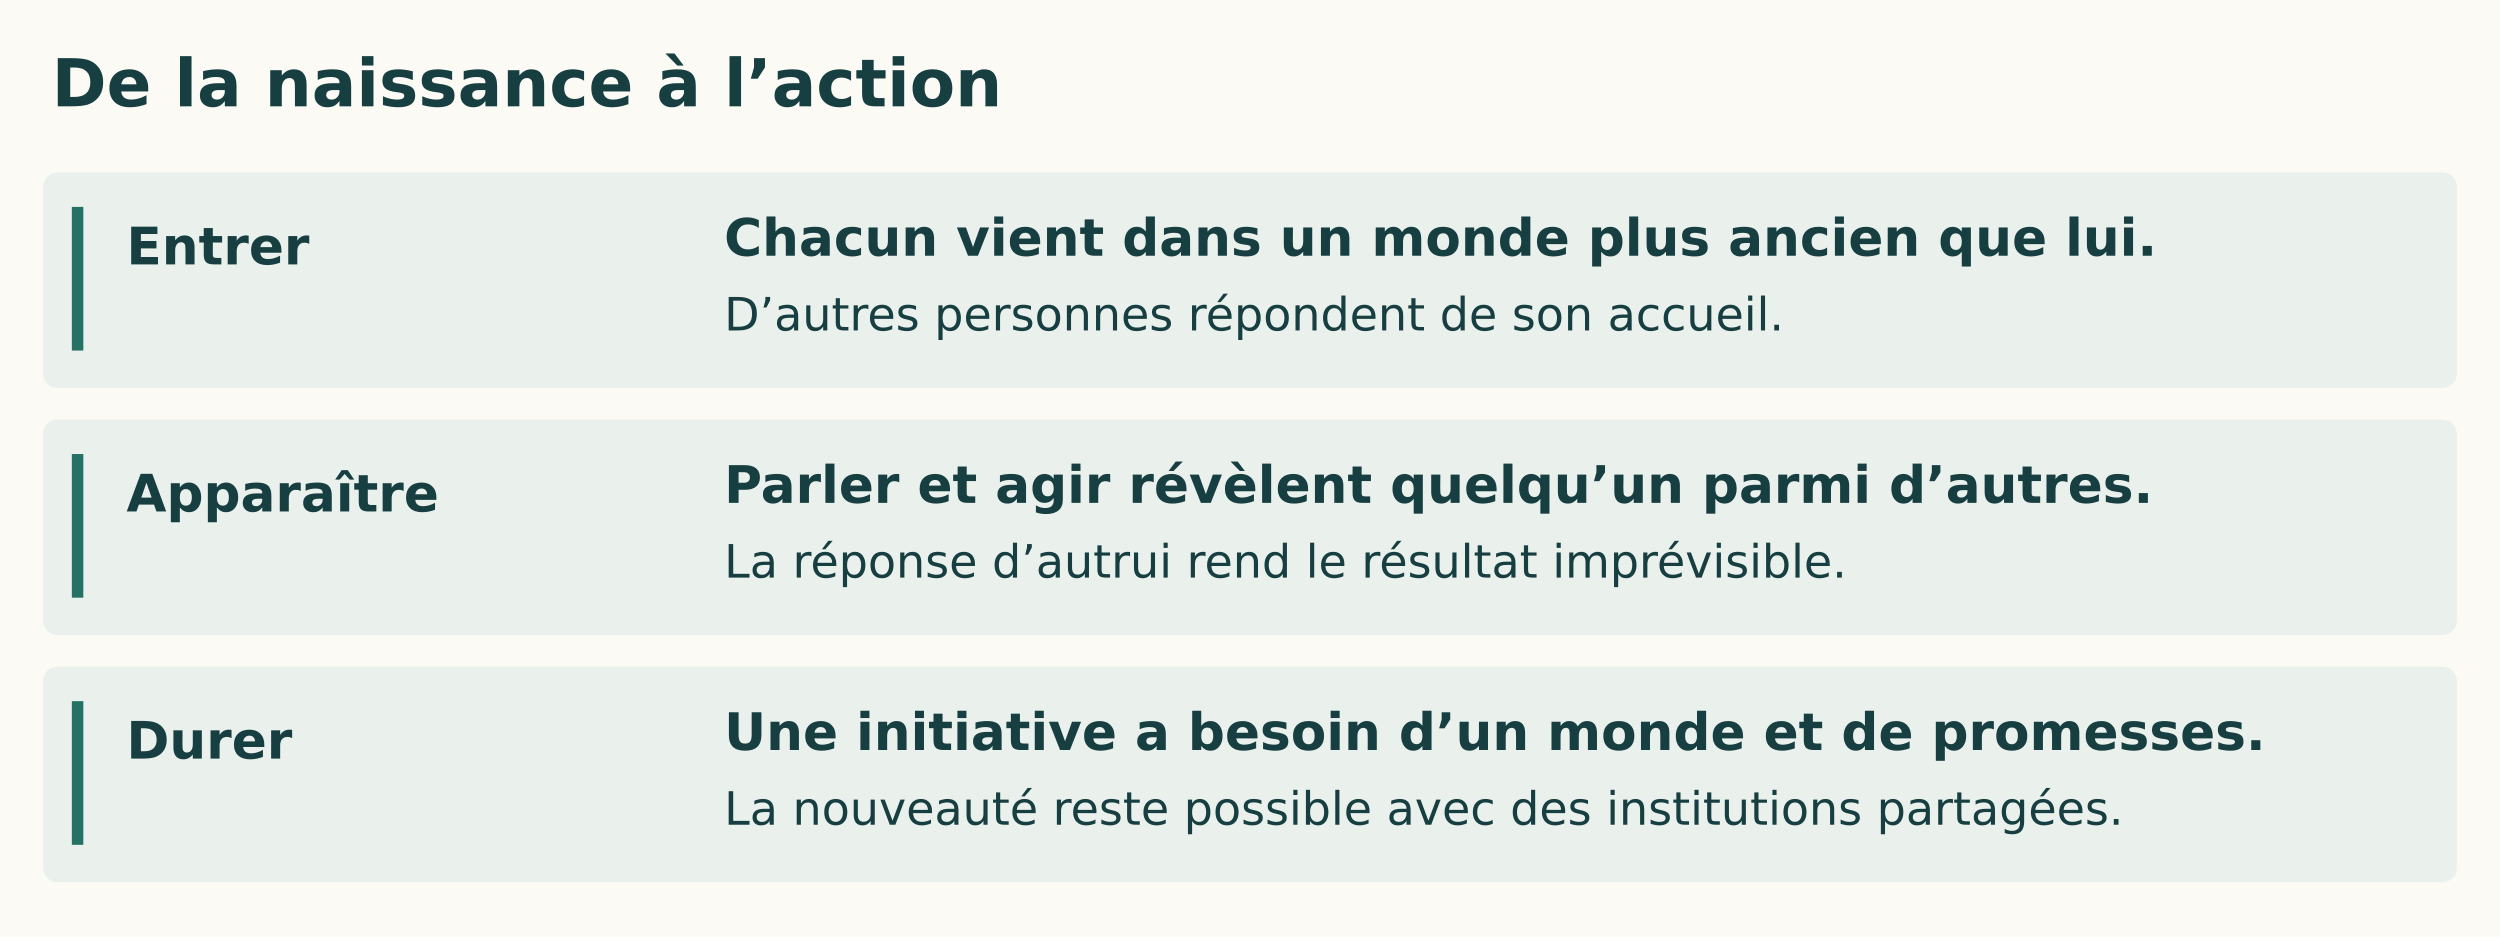
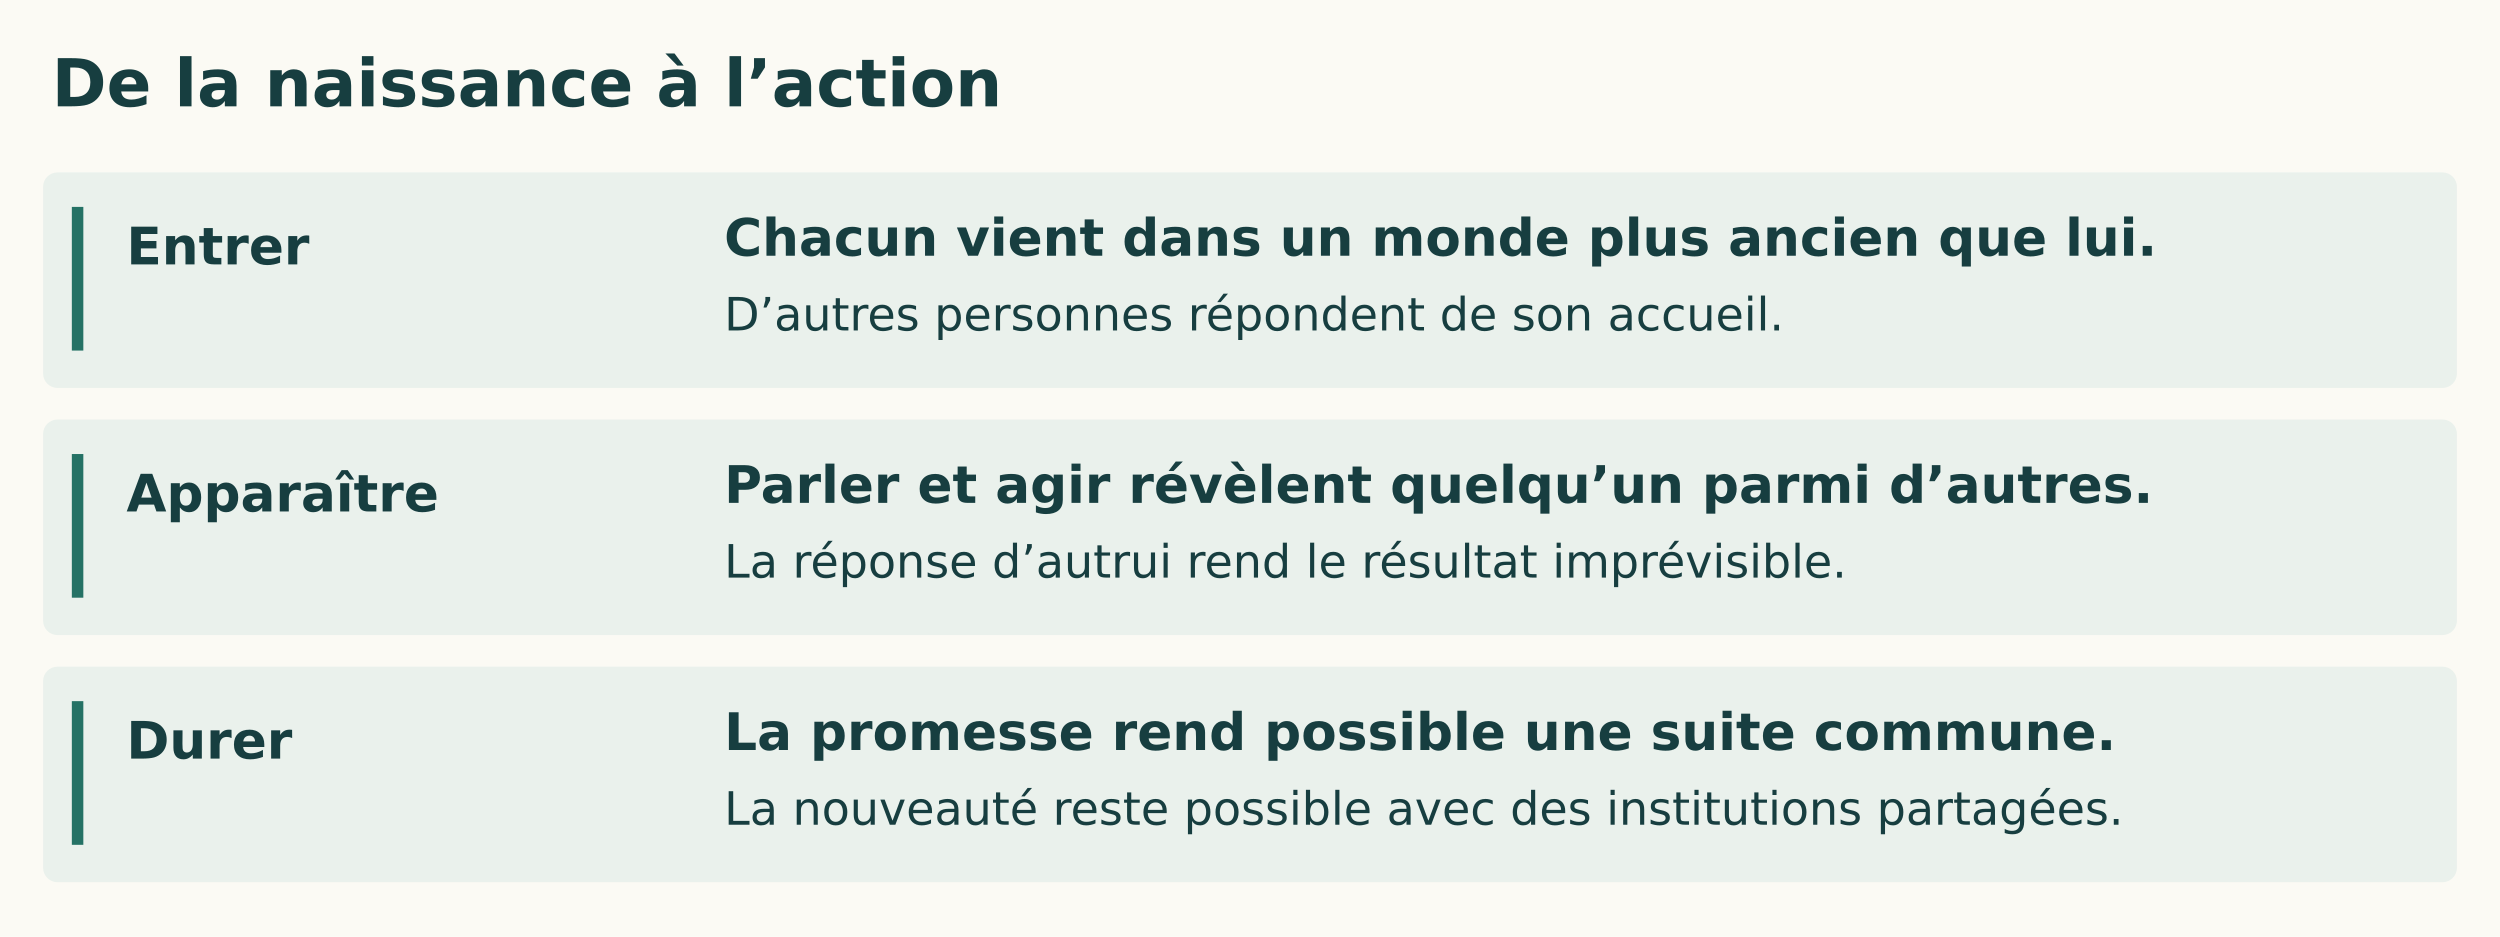
<svg xmlns="http://www.w3.org/2000/svg" viewBox="0 0 870 326" font-family="DejaVu Sans, sans-serif" fill="#173e40">
  <rect width="870" height="326" fill="#fbfaf4" />
  <text x="18" y="37" font-size="23" font-weight="700">De la naissance à l’action</text>
  <rect x="15" y="60" width="840" height="75" rx="5" fill="#eaf1ec" />
  <path d="M27 72v50" stroke="#257265" stroke-width="4" />
  <text x="44" y="92" font-size="18" font-weight="700">Entrer</text>
  <text x="252" y="89" font-size="18" font-weight="700">Chacun vient dans un monde plus ancien que lui.</text>
  <text x="252" y="115" font-size="16" font-weight="400">D’autres personnes répondent de son accueil.</text>
  <rect x="15" y="146" width="840" height="75" rx="5" fill="#eaf1ec" />
  <path d="M27 158v50" stroke="#257265" stroke-width="4" />
  <text x="44" y="178" font-size="18" font-weight="700">Apparaître</text>
  <text x="252" y="175" font-size="18" font-weight="700">Parler et agir révèlent quelqu’un parmi d’autres.</text>
  <text x="252" y="201" font-size="16" font-weight="400">La réponse d’autrui rend le résultat imprévisible.</text>
  <rect x="15" y="232" width="840" height="75" rx="5" fill="#eaf1ec" />
  <path d="M27 244v50" stroke="#257265" stroke-width="4" />
  <text x="44" y="264" font-size="18" font-weight="700">Durer</text>
-   <text x="252" y="261" font-size="18" font-weight="700">Une initiative a besoin d’un monde et de promesses.</text>
+   <text x="252" y="261" font-size="18" font-weight="700">La promesse rend possible une suite commune.</text>
  <text x="252" y="287" font-size="16" font-weight="400">La nouveauté reste possible avec des institutions partagées.</text>
</svg>
